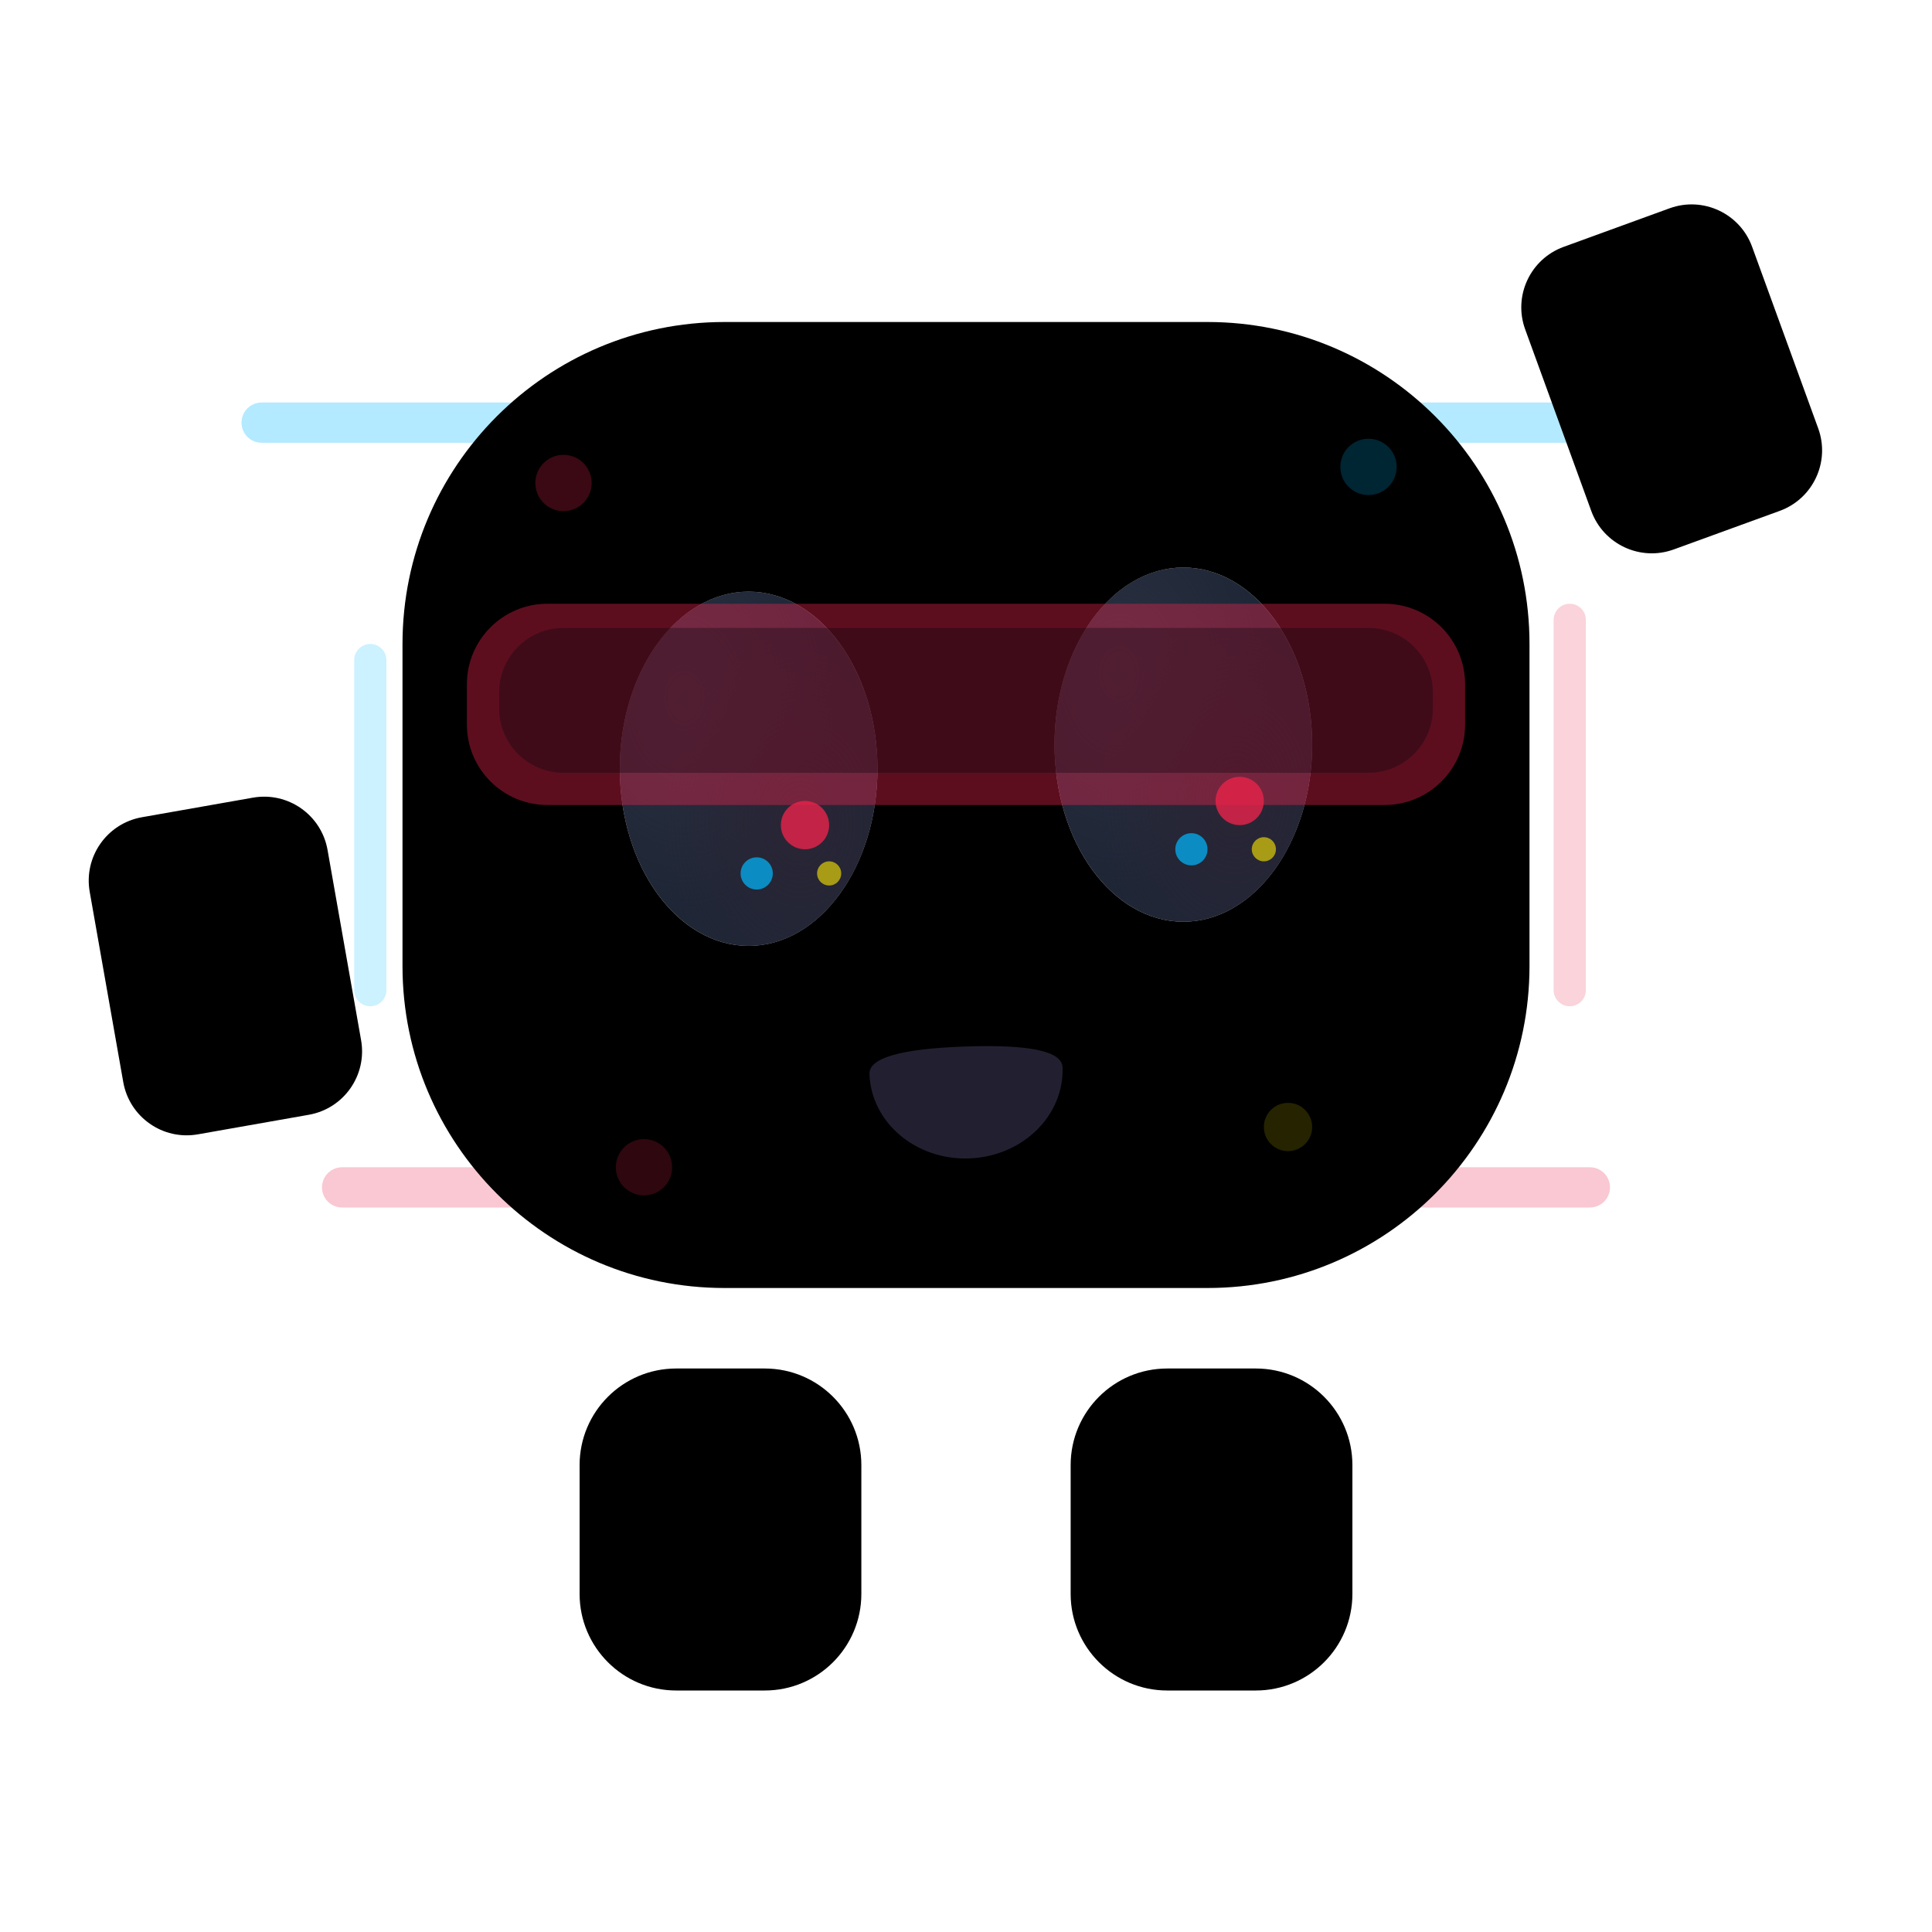
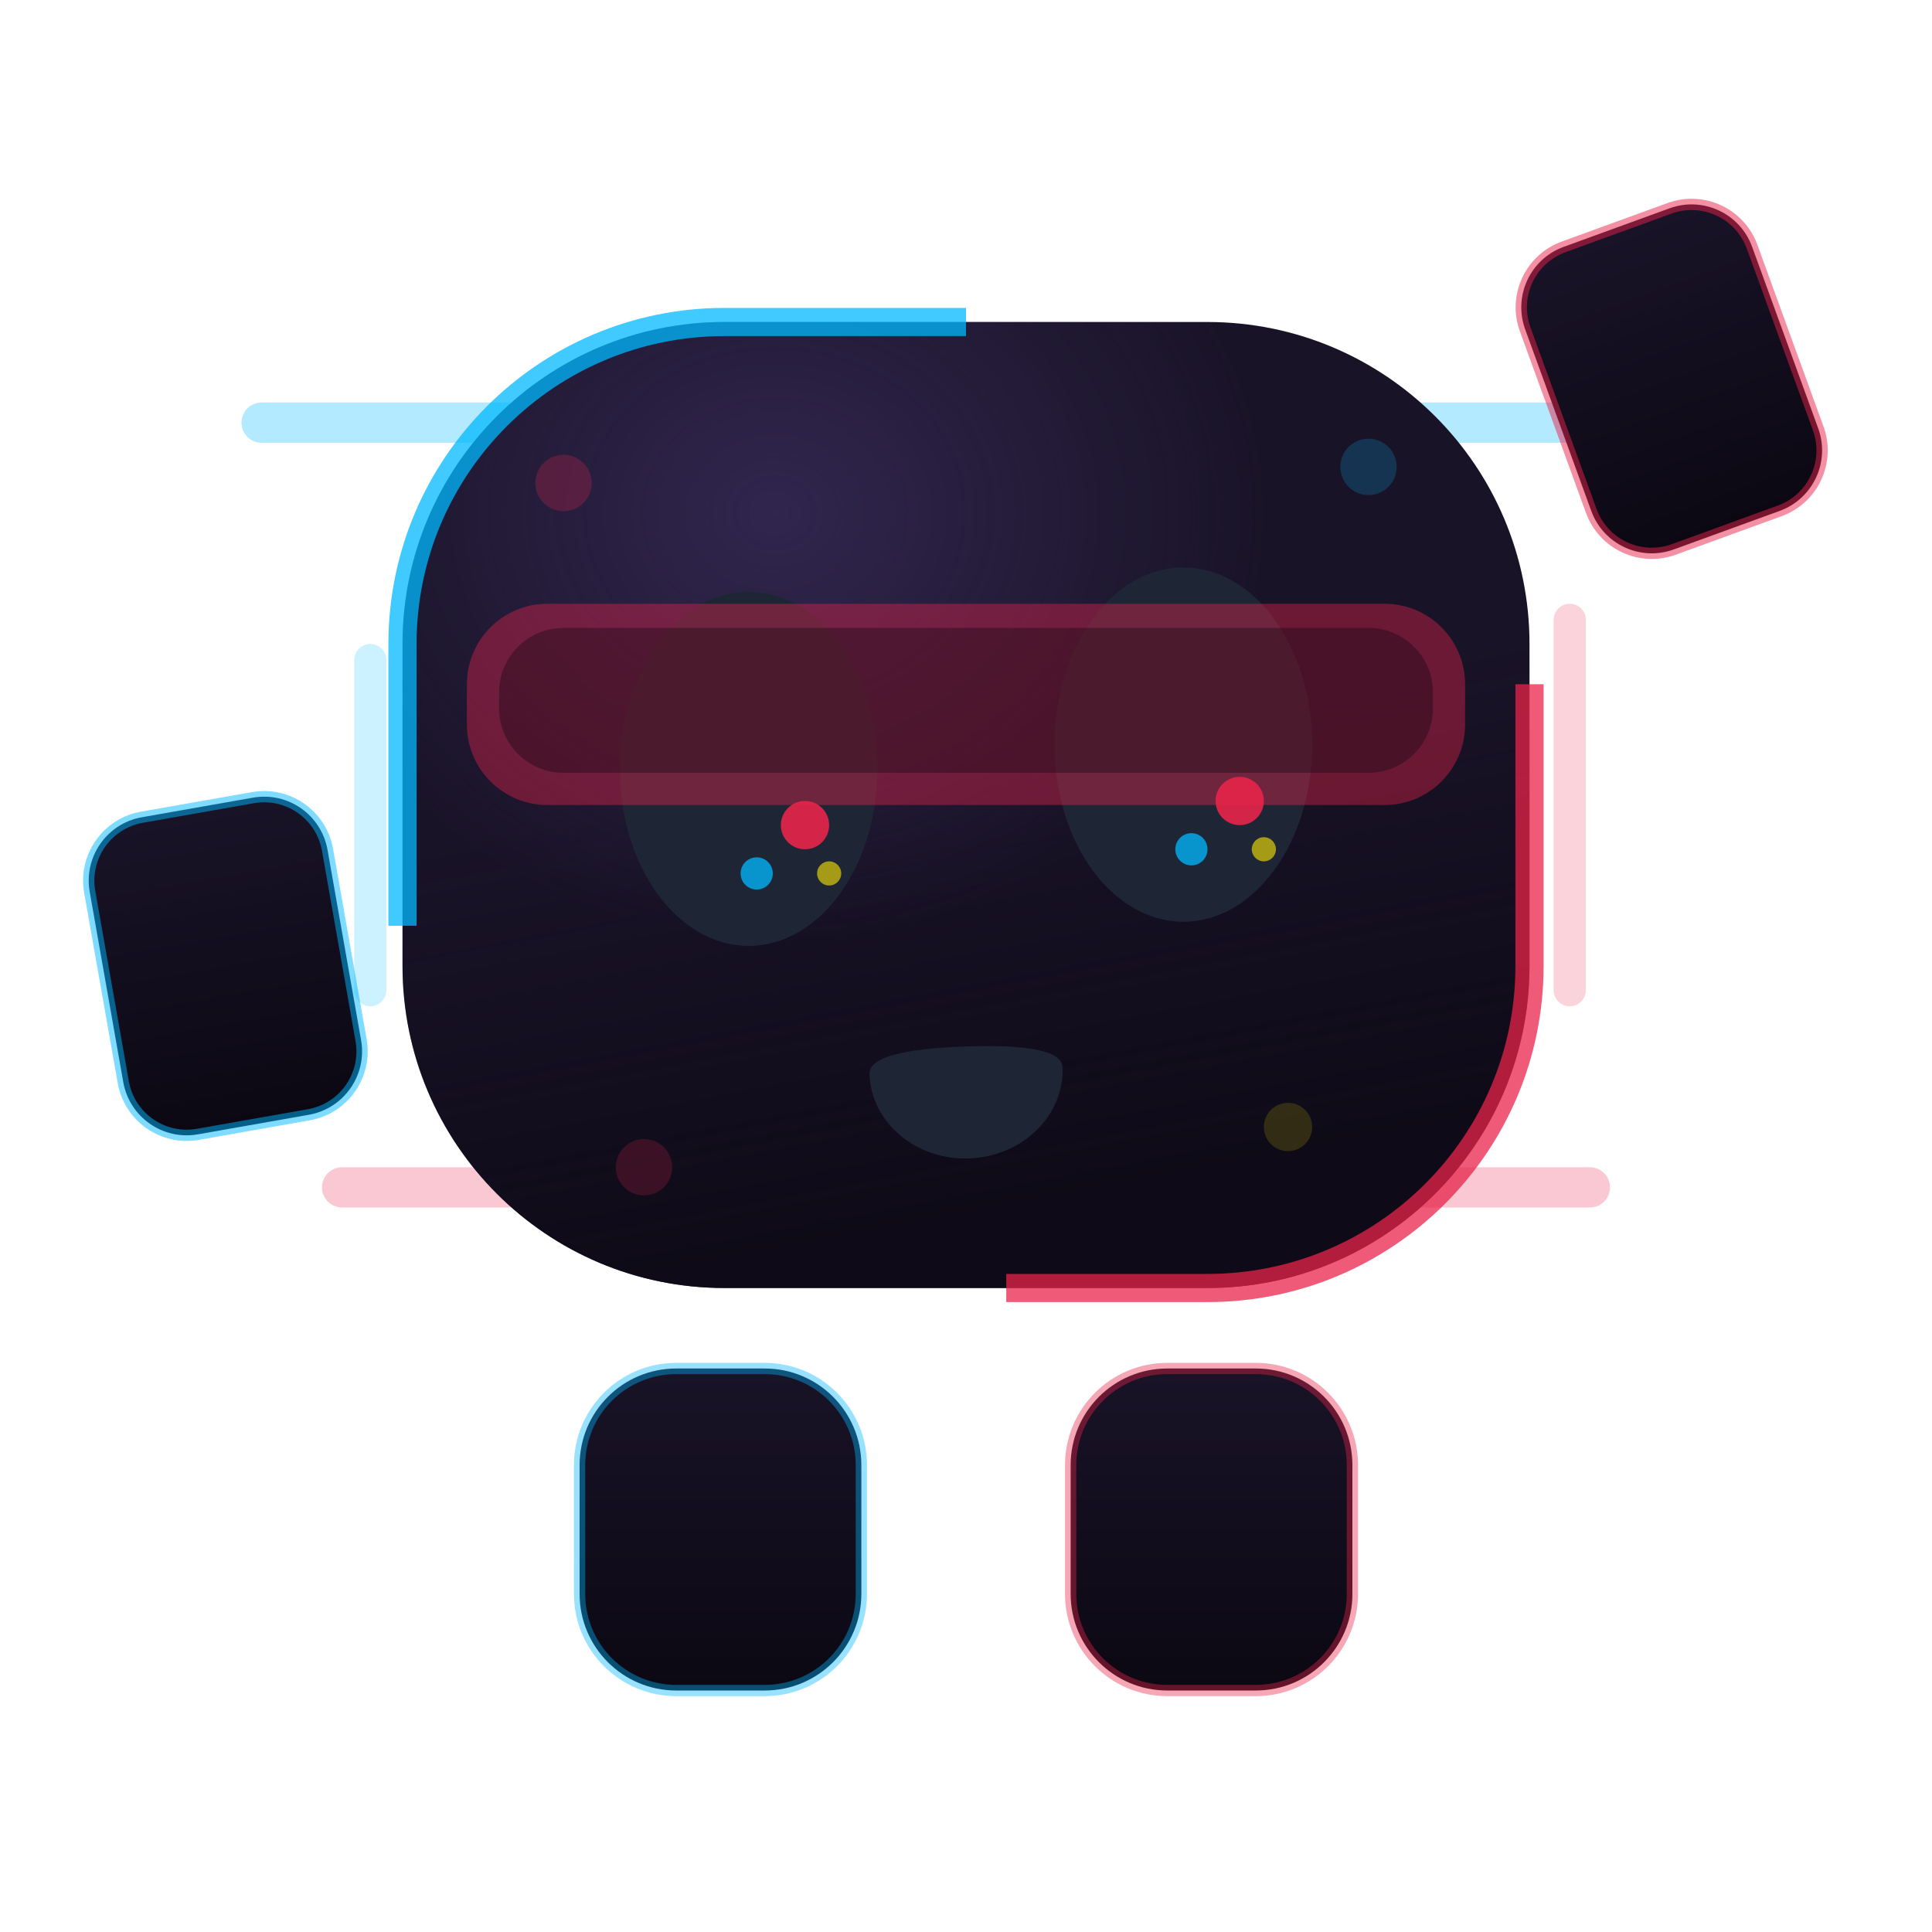
- <svg xmlns="http://www.w3.org/2000/svg" viewBox="0 0 24 24" fill="currentColor">
+ <svg xmlns="http://www.w3.org/2000/svg" viewBox="0 0 24 24">
  <defs>
-     <radialGradient id="eye-swirl-a" cx="25%" cy="30%" r="60%">
-       <stop offset="0%" stop-color="#2a3040" stop-opacity="1" />
-       <stop offset="100%" stop-color="#2a3040" stop-opacity="0" />
+     <radialGradient id="fhw-hi" cx="33%" cy="20%" r="80%">
+       <stop offset="0%" stop-color="#332852" stop-opacity="0.9" />
+       <stop offset="55%" stop-color="#332852" stop-opacity="0" />
    </radialGradient>
-     <radialGradient id="eye-swirl-b" cx="70%" cy="65%" r="55%">
-       <stop offset="0%" stop-color="#2a2535" stop-opacity="1" />
-       <stop offset="100%" stop-color="#2a2535" stop-opacity="0" />
-     </radialGradient>
+     <linearGradient id="fhw-lo" x1="0" y1="0" x2="0.22" y2="1">
+       <stop offset="52%" stop-color="#0b0813" stop-opacity="0" />
+       <stop offset="100%" stop-color="#0b0813" stop-opacity="0.8" />
+     </linearGradient>
+     <linearGradient id="fhw-limb" x1="0" y1="0" x2="0" y2="1">
+       <stop offset="0%" stop-color="#191327" />
+       <stop offset="100%" stop-color="#0b0813" />
+     </linearGradient>
  </defs>
  <rect x="3" y="5" width="18" height="0.5" rx="0.25" fill="#00b8ff" opacity="0.3" />
  <rect x="4" y="14.5" width="16" height="0.5" rx="0.25" fill="#e8234a" opacity="0.25" />
+   <g transform="translate(0.3 1.0) rotate(-10 2.5 11)">
+     <path d="M1.8 9 L3.2 9 A0.8 0.8 0 0 1 4 9.8 L4 12.2 A0.8 0.8 0 0 1 3.2 13 L1.8 13 A0.8 0.8 0 0 1 1 12.2 L1 9.8 A0.8 0.8 0 0 1 1.8 9 Z" fill="url(#fhw-limb)" stroke="#00b8ff" stroke-width="0.14" stroke-opacity="0.5" />
+   </g>
+   <g transform="translate(-0.1 0.8) rotate(-20 19.5 6)">
+     <path d="M20.8 2.5 L22.2 2.5 A0.8 0.8 0 0 1 23 3.3 L23 5.7 A0.8 0.8 0 0 1 22.2 6.5 L20.8 6.5 A0.8 0.8 0 0 1 20 5.7 L20 3.3 A0.8 0.8 0 0 1 20.8 2.5 Z" fill="url(#fhw-limb)" stroke="#e8234a" stroke-width="0.14" stroke-opacity="0.5" />
+   </g>
+   <rect x="7.2" y="17" width="3.5" height="4" rx="1.2" fill="url(#fhw-limb)" stroke="#00b8ff" stroke-width="0.14" stroke-opacity="0.4" />
+   <rect x="13.3" y="17" width="3.5" height="4" rx="1.2" fill="url(#fhw-limb)" stroke="#e8234a" stroke-width="0.14" stroke-opacity="0.4" />
+   <path d="M9 4 L15 4 A4 4 0 0 1 19 8 L19 12 A4 4 0 0 1 15 16 L9 16 A4 4 0 0 1 5 12 L5 8 A4 4 0 0 1 9 4 Z" fill="#191327" />
+   <path d="M9 4 L15 4 A4 4 0 0 1 19 8 L19 12 A4 4 0 0 1 15 16 L9 16 A4 4 0 0 1 5 12 L5 8 A4 4 0 0 1 9 4 Z" fill="url(#fhw-lo)" />
+   <path d="M9 4 L15 4 A4 4 0 0 1 19 8 L19 12 A4 4 0 0 1 15 16 L9 16 A4 4 0 0 1 5 12 L5 8 A4 4 0 0 1 9 4 Z" fill="url(#fhw-hi)" />
+   <path d="M5 11.5 L5 8 A4 4 0 0 1 9 4 L12 4" fill="none" stroke="#00b8ff" stroke-width="0.35" opacity="0.75" />
+   <path d="M19 8.5 L19 12 A4 4 0 0 1 15 16 L12.5 16" fill="none" stroke="#e8234a" stroke-width="0.35" opacity="0.75" />
  <ellipse cx="9.3" cy="9.55" rx="1.6" ry="2.2" fill="#1e2636" />
-   <ellipse cx="9.3" cy="9.55" rx="1.6" ry="2.2" fill="url(#eye-swirl-a)" />
-   <ellipse cx="9.3" cy="9.55" rx="1.6" ry="2.2" fill="url(#eye-swirl-b)" />
  <ellipse cx="14.7" cy="9.25" rx="1.6" ry="2.2" fill="#1e2636" />
-   <ellipse cx="14.7" cy="9.25" rx="1.6" ry="2.2" fill="url(#eye-swirl-a)" />
-   <ellipse cx="14.7" cy="9.25" rx="1.6" ry="2.2" fill="url(#eye-swirl-b)" />
-   <path fill-rule="evenodd" d="M9 4 L15 4 A4 4 0 0 1 19 8 L19 12 A4 4 0 0 1 15 16 L9 16 A4 4 0 0 1 5 12 L5 8 A4 4 0 0 1 9 4 Z M9.3 7.35 A1.6 2.2 0 1 0 9.3 11.75 A1.6 2.2 0 1 0 9.3 7.35 Z M14.7 7.05 A1.6 2.2 0 1 0 14.7 11.45 A1.6 2.2 0 1 0 14.7 7.05 Z" />
  <rect x="5.8" y="7.5" width="12.4" height="2.5" rx="1" fill="#e8234a" opacity="0.4" />
  <rect x="6.2" y="7.8" width="11.6" height="1.8" rx="0.8" fill="#08060e" opacity="0.35" />
-   <circle cx="10" cy="10.25" r="0.3" fill="#e8234a" opacity="0.8" />
-   <circle cx="9.4" cy="10.85" r="0.2" fill="#00b8ff" opacity="0.7" />
+   <circle cx="10" cy="10.25" r="0.3" fill="#e8234a" opacity="0.9" />
+   <circle cx="9.4" cy="10.85" r="0.2" fill="#00b8ff" opacity="0.75" />
  <circle cx="10.3" cy="10.85" r="0.15" fill="#ffea00" opacity="0.6" />
-   <circle cx="15.4" cy="9.95" r="0.3" fill="#e8234a" opacity="0.8" />
-   <circle cx="14.8" cy="10.55" r="0.2" fill="#00b8ff" opacity="0.7" />
+   <circle cx="15.4" cy="9.95" r="0.3" fill="#e8234a" opacity="0.9" />
+   <circle cx="14.8" cy="10.55" r="0.2" fill="#00b8ff" opacity="0.75" />
  <circle cx="15.7" cy="10.55" r="0.15" fill="#ffea00" opacity="0.6" />
  <g transform="rotate(-2 12 13.3)">
-     <path d="M10.8 13.3 Q10.8 13 12 13 Q13.2 13 13.2 13.3 A1.1 1 0 0 1 10.8 13.3 Z" fill="#222030" />
+     <path d="M10.8 13.3 Q10.8 13 12 13 Q13.2 13 13.2 13.3 A1.1 1 0 0 1 10.8 13.3 Z" fill="#1e2636" />
  </g>
  <circle cx="7" cy="6" r="0.35" fill="#e8234a" opacity="0.25" />
  <circle cx="17" cy="5.8" r="0.35" fill="#00b8ff" opacity="0.2" />
  <circle cx="8" cy="14.5" r="0.35" fill="#e8234a" opacity="0.2" />
  <circle cx="16" cy="14" r="0.3" fill="#ffea00" opacity="0.15" />
-   <g transform="translate(0.3 1.0) rotate(-10 2.5 11)">
-     <path d="M1.8 9 L3.2 9 A0.8 0.8 0 0 1 4 9.8 L4 12.2 A0.8 0.8 0 0 1 3.2 13 L1.8 13 A0.8 0.8 0 0 1 1 12.2 L1 9.8 A0.8 0.8 0 0 1 1.8 9 Z" />
-   </g>
-   <g transform="translate(-0.1 0.8) rotate(-20 19.5 6)">
-     <path d="M20.8 2.5 L22.2 2.5 A0.8 0.8 0 0 1 23 3.3 L23 5.7 A0.8 0.8 0 0 1 22.2 6.5 L20.8 6.5 A0.8 0.8 0 0 1 20 5.7 L20 3.3 A0.8 0.8 0 0 1 20.8 2.5 Z" />
-   </g>
-   <rect x="7.2" y="17" width="3.5" height="4" rx="1.2" />
-   <rect x="13.3" y="17" width="3.5" height="4" rx="1.2" />
  <rect x="19.3" y="7.5" width="0.4" height="5" rx="0.2" fill="#e8234a" opacity="0.2" />
  <rect x="4.4" y="8" width="0.4" height="4.5" rx="0.2" fill="#00b8ff" opacity="0.2" />
</svg>
